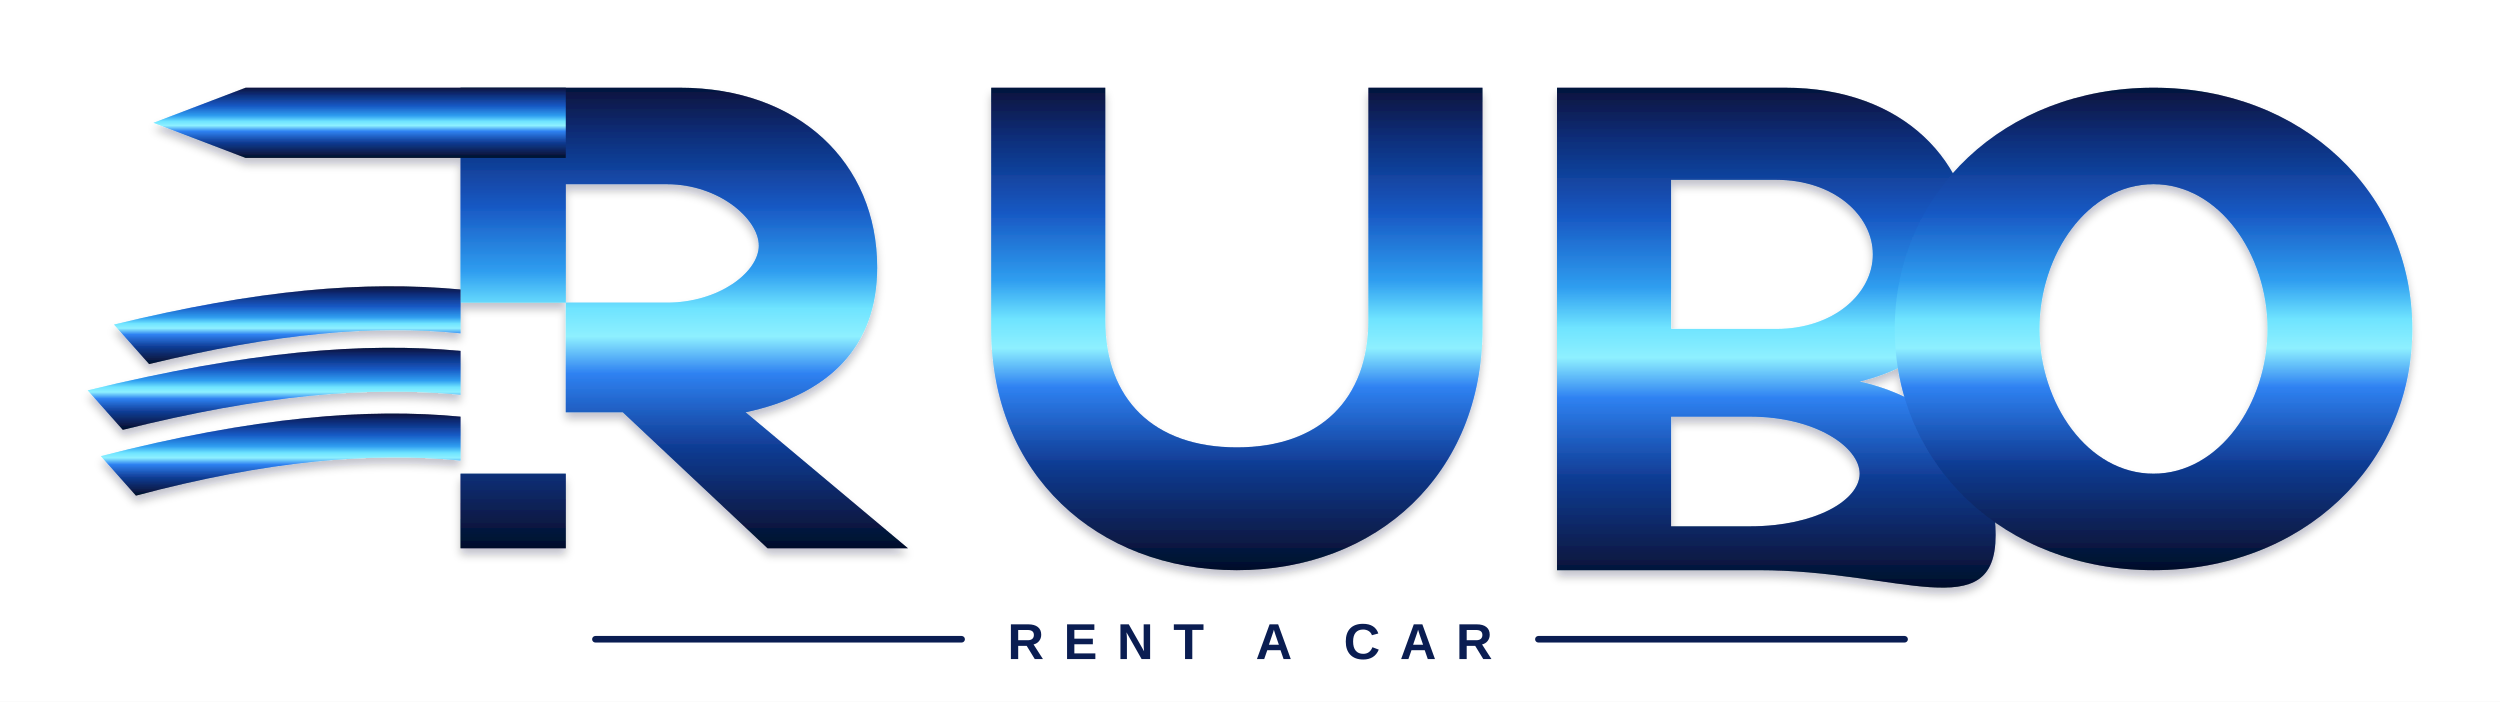
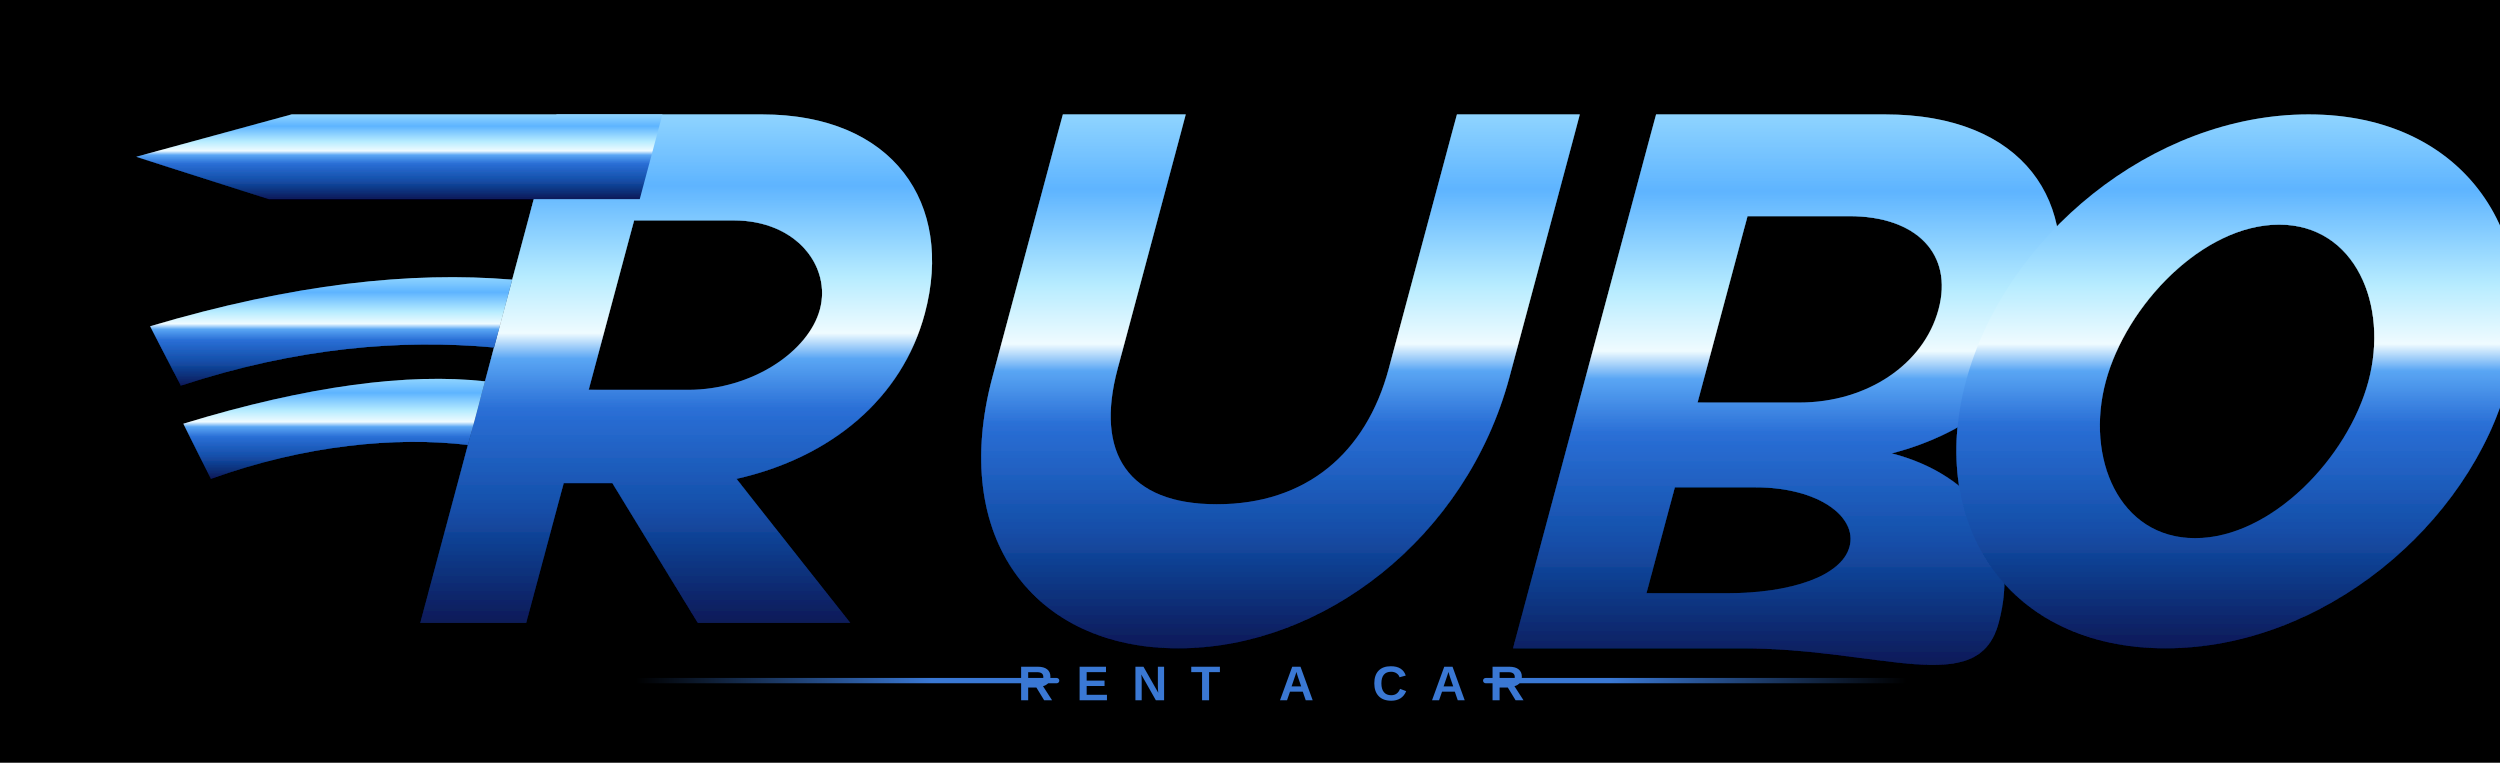
- <svg xmlns="http://www.w3.org/2000/svg" viewBox="0 0 1140 320" role="img" aria-labelledby="ruboTitle ruboDesc">
+ <svg xmlns="http://www.w3.org/2000/svg" viewBox="0 0 1180 360" role="img" aria-labelledby="ruboTitle ruboDesc">
  <defs>
    <linearGradient id="metal" x1="50%" y1="0%" x2="50%" y2="100%">
-       <stop offset="0%" stop-color="#06133c" />
-       <stop offset="10%" stop-color="#0b2d78" />
-       <stop offset="26%" stop-color="#1859c4" />
-       <stop offset="40%" stop-color="#2f9ef0" />
-       <stop offset="48%" stop-color="#6fe4ff" />
-       <stop offset="54%" stop-color="#8ef0ff" />
-       <stop offset="62%" stop-color="#2f82f2" />
-       <stop offset="78%" stop-color="#103c94" />
-       <stop offset="100%" stop-color="#040e2a" />
+       <stop offset="0%" stop-color="#8fd4ff" />
+       <stop offset="14%" stop-color="#5eb4ff" />
+       <stop offset="32%" stop-color="#b7ecff" />
+       <stop offset="43%" stop-color="#effbff" />
+       <stop offset="48%" stop-color="#5aa6f4" />
+       <stop offset="58%" stop-color="#2a6fd6" />
+       <stop offset="78%" stop-color="#144ea8" />
+       <stop offset="100%" stop-color="#071a58" />
    </linearGradient>
    <linearGradient id="shine" x1="0%" y1="0%" x2="0%" y2="100%">
-       <stop offset="0%" stop-color="#ffffff" stop-opacity="0.32" />
-       <stop offset="30%" stop-color="#ffffff" stop-opacity="0.08" />
-       <stop offset="48%" stop-color="#ffffff" stop-opacity="0" />
-       <stop offset="70%" stop-color="#000000" stop-opacity="0.1" />
-       <stop offset="100%" stop-color="#000000" stop-opacity="0.28" />
+       <stop offset="0%" stop-color="#ffffff" stop-opacity="0.38" />
+       <stop offset="35%" stop-color="#ffffff" stop-opacity="0.14" />
+       <stop offset="44%" stop-color="#ffffff" stop-opacity="0.28" />
+       <stop offset="50%" stop-color="#ffffff" stop-opacity="0" />
+       <stop offset="100%" stop-color="#000000" stop-opacity="0.32" />
    </linearGradient>
-     <filter id="depth" x="-3%" y="-5%" width="106%" height="116%">
-       <feDropShadow dx="0" dy="3" stdDeviation="2" flood-color="#031028" flood-opacity="0.24" />
+     <linearGradient id="fadeLeft" x1="0%" y1="0%" x2="100%" y2="0%">
+       <stop offset="0%" stop-color="#3a78d4" stop-opacity="0" />
+       <stop offset="70%" stop-color="#3a78d4" stop-opacity="1" />
+       <stop offset="100%" stop-color="#3a78d4" stop-opacity="1" />
+     </linearGradient>
+     <linearGradient id="fadeRight" x1="0%" y1="0%" x2="100%" y2="0%">
+       <stop offset="0%" stop-color="#3a78d4" stop-opacity="1" />
+       <stop offset="30%" stop-color="#3a78d4" stop-opacity="1" />
+       <stop offset="100%" stop-color="#3a78d4" stop-opacity="0" />
+     </linearGradient>
+     <filter id="depth" x="-5%" y="-8%" width="110%" height="124%">
+       <feDropShadow dx="0" dy="5" stdDeviation="3.5" flood-color="#000000" flood-opacity="0.65" />
    </filter>
  </defs>
-   <rect width="1140" height="320" fill="#ffffff" />
-   <g filter="url(#depth)">
+   <rect width="1180" height="360" fill="#000000" />
+   <g transform="translate(20 8) skewX(-15)" filter="url(#depth)">
    <g id="letters" fill="url(#metal)" fill-rule="evenodd">
-       <path d="         M210 40         H310         C364 40 400 74 400 122         C400 158 378 180 340 188         L414 250         H350         L284 188         H258         V250         H210         V216         H258         V138         H210         Z         M258 84         V138         H304         C328 138 346 124 346 112         C346 100 328 84 304 84         Z       " />
-       <path d="M210 40 H258 V72 H112 L70 56 L112 40 Z" />
-       <path d="M52 148 C118 132 166 128 210 132 V152 C170 148 126 152 68 166 Z" />
-       <path d="M40 178 C114 160 166 156 210 160 V180 C168 176 120 180 56 196 Z" />
-       <path d="M46 208 C116 190 168 186 210 190 V210 C170 206 122 210 62 226 Z" />
-       <path d="         M452 40         H504         V146         C504 182 526 204 564 204         C602 204 624 182 624 146         V40         H676         V150         C676 216 628 260 564 260         C500 260 452 216 452 150         Z       " />
-       <path d="         M710 40         H814         C868 40 900 74 900 116         C900 146 880 166 848 174         C884 182 910 208 910 244         C910 286 866 260 802 260         H710         Z         M762 82         H810         C836 82 854 98 854 116         C854 134 836 150 810 150         H762         Z         M762 190         H798         C828 190 848 204 848 216         C848 228 828 240 798 240         H762         Z       " />
-       <path d="         M1100 150         C1100 88 1050 40 982 40         C914 40 864 88 864 150         C864 212 914 260 982 260         C1050 260 1100 212 1100 150         Z         M1034 150         C1034 184 1012 216 982 216         C952 216 930 184 930 150         C930 116 952 84 982 84         C1012 84 1034 116 1034 150         Z       " />
+       <path d="         M255 46         H352         C414 46 454 88 454 140         C454 180 428 208 386 218         L458 286         H386         L328 220         H305         V286         H255         Z         M305 96         V176         H352         C382 176 404 158 404 138         C404 118 382 96 352 96         Z       " />
+       <path d="         M255 46         H305         V86         H130         L62 66         L130 46         Z       " />
+       <path d="         M90 146         C152 126 206 120 255 124         V156         C210 152 162 156 112 174         Z       " />
+       <path d="         M118 192         C172 174 218 168 255 172         V202         C220 198 178 202 138 218         Z       " />
+       <path d="         M494 46         H552         V166         C552 206 574 230 616 230         C658 230 680 206 680 166         V46         H738         V170         C738 246 684 298 616 298         C548 298 494 246 494 170         Z       " />
+       <path d="         M774 46         H882         C948 46 986 88 986 138         C986 172 964 196 928 206         C970 216 1000 246 1000 286         C1000 322 948 298 882 298         H774         Z         M830 94         H878         C910 94 932 112 932 138         C932 164 910 182 878 182         H830         Z         M830 222         H868         C898 222 920 236 920 250         C920 264 898 272 868 272         H830         Z       " />
+       <path d="         M1210 172         C1210 104 1156 46 1082 46         C1008 46 954 104 954 172         C954 240 1008 298 1082 298         C1156 298 1210 240 1210 172         Z         M1144 172         C1144 208 1118 246 1082 246         C1046 246 1020 208 1020 172         C1020 136 1046 98 1082 98         C1118 98 1144 136 1144 172         Z       " />
    </g>
    <use href="#letters" fill="url(#shine)" opacity="0.4" />
  </g>
-   <g fill="#0a1d52">
-     <rect x="270" y="290" width="170" height="3" rx="1.5" />
-     <rect x="700" y="290" width="170" height="3" rx="1.5" />
-     <text x="570" y="294" text-anchor="middle" dominant-baseline="middle" font-family="Helvetica Neue, Arial, sans-serif" font-size="23" font-weight="600" letter-spacing="9">RENT A CAR</text>
+   <g>
+     <rect x="300" y="320" width="200" height="2.5" rx="1.25" fill="url(#fadeLeft)" />
+     <rect x="700" y="320" width="200" height="2.5" rx="1.25" fill="url(#fadeRight)" />
+     <text x="600" y="324" text-anchor="middle" dominant-baseline="middle" font-family="Helvetica Neue, Arial, sans-serif" font-size="23" font-weight="600" letter-spacing="11" fill="#3a78d4">RENT A CAR</text>
  </g>
</svg>
